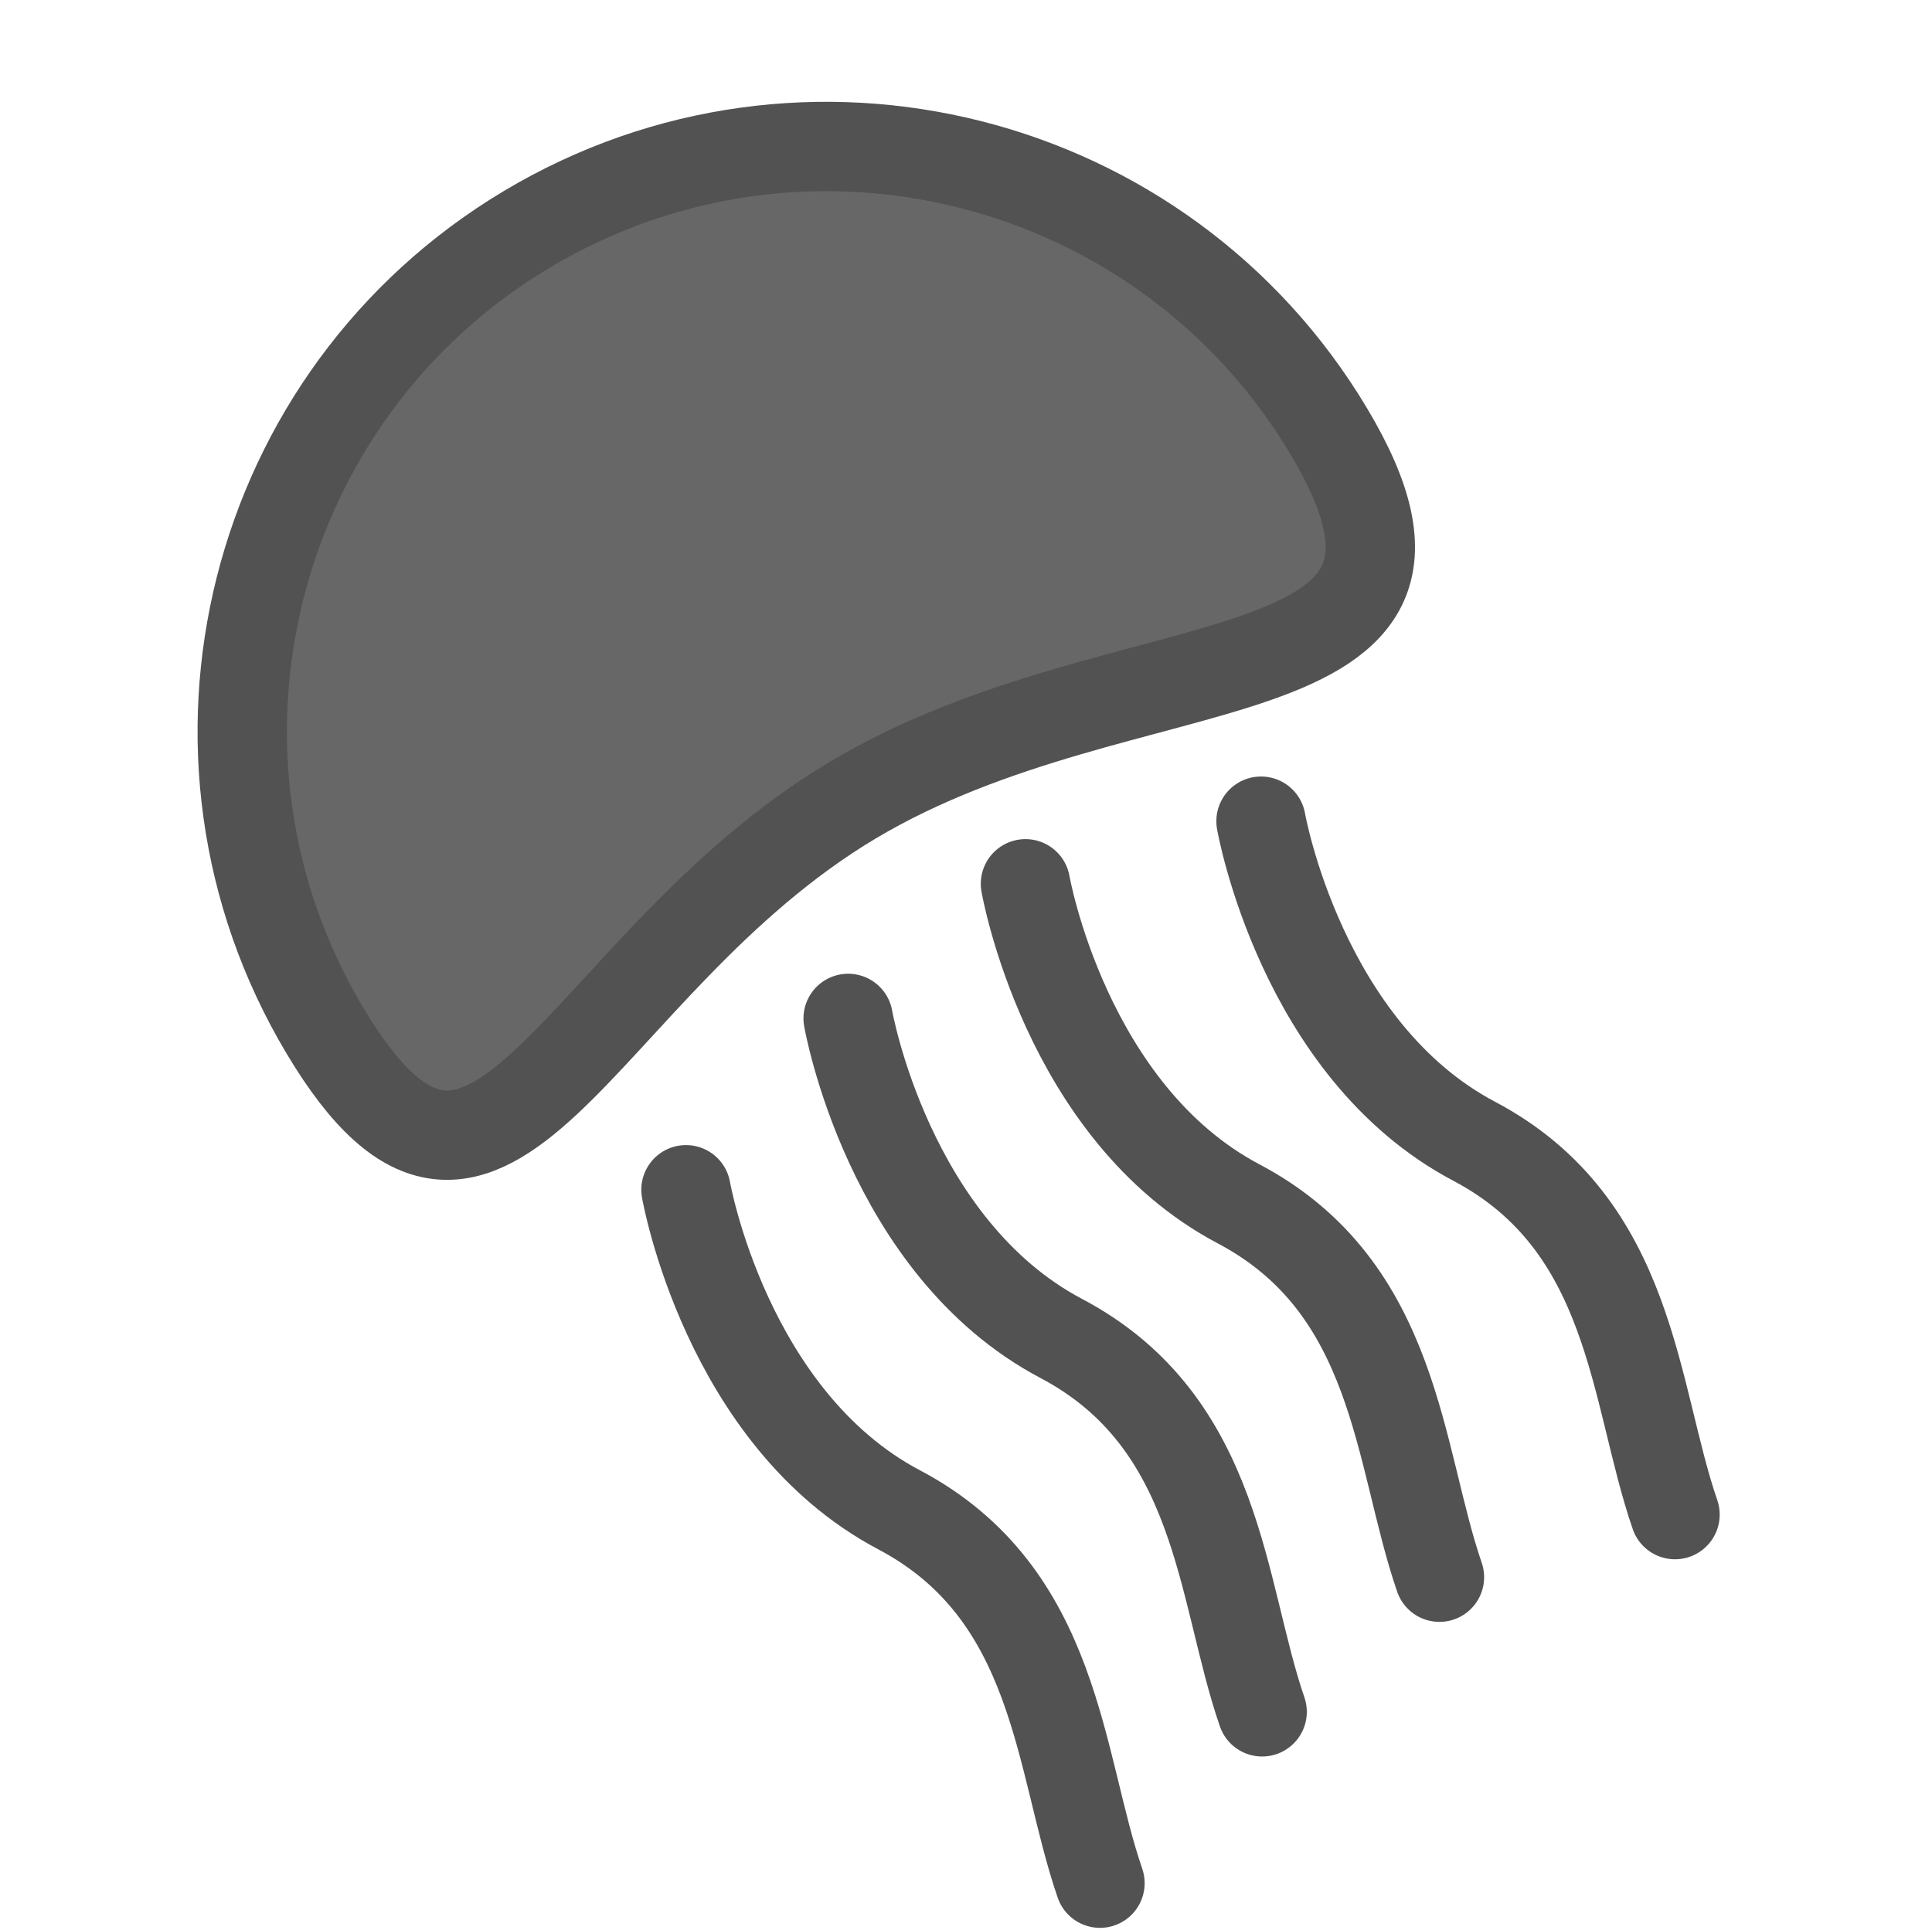
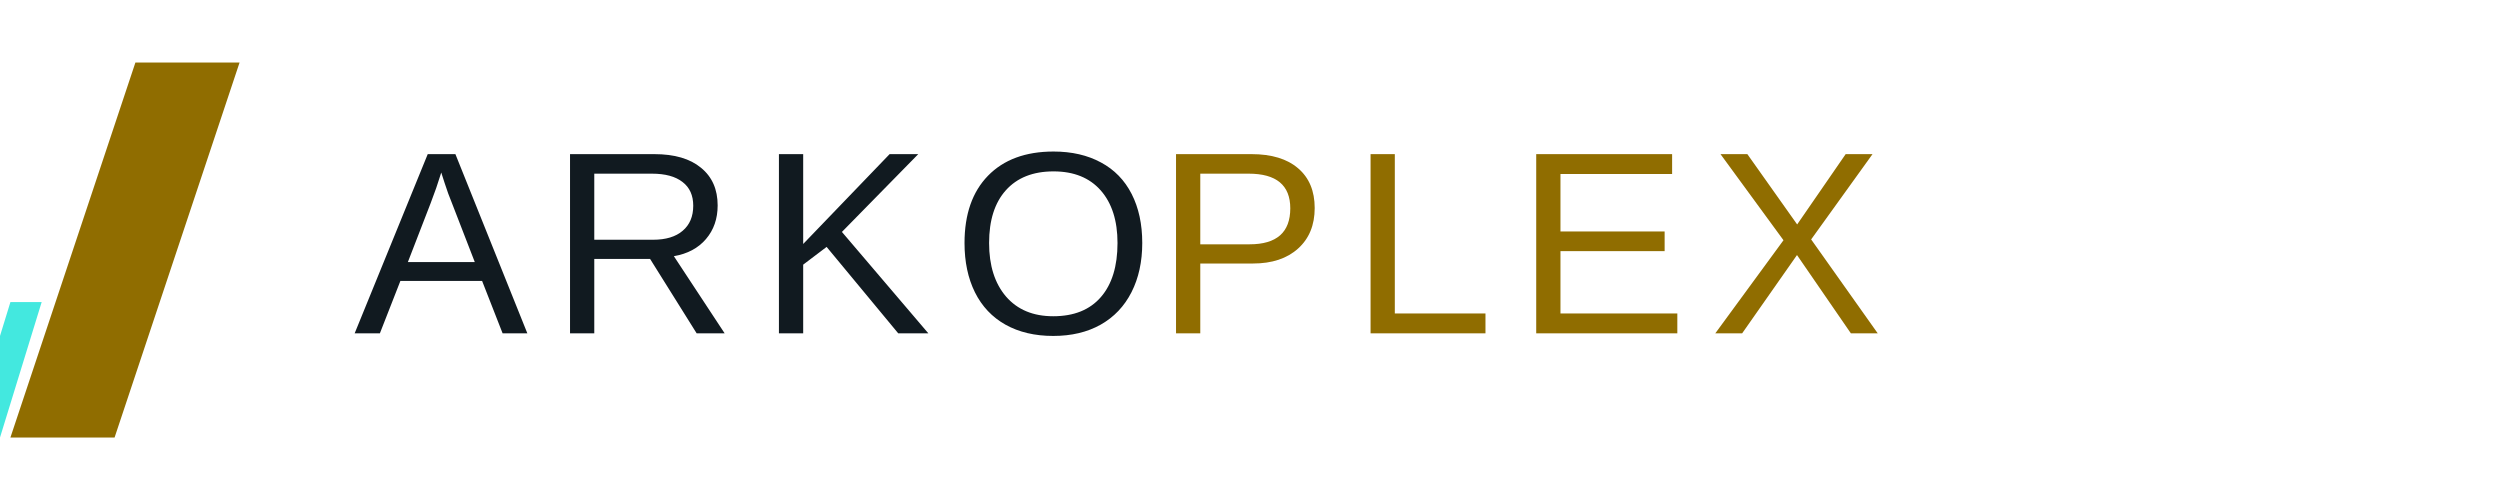
- <svg xmlns="http://www.w3.org/2000/svg" width="100%" height="100%" viewBox="0 0 1081 1080" version="1.1" xml:space="preserve" style="fill-rule:evenodd;clip-rule:evenodd;stroke-linecap:round;stroke-linejoin:round;stroke-miterlimit:1.5;">
-   <g transform="matrix(1,0,0,1,-1299,-7791)">
-     <g id="Pelagica-logo-Black" transform="matrix(1.023539,0,0,1.023539,1299.784,7791)">
-       <rect x="0" y="0" width="1055.163" height="1055.163" style="fill:none;" />
-       <g transform="matrix(0.858675,-0.512521,0.512521,0.858675,-195.836,344.9573)">
-         <g transform="matrix(0.588066,0,0,0.588066,207.9941,59.04508)">
-           <path d="M543.455,0C843.396,0 1086.91,243.514 1086.91,543.455C1086.91,843.396 831.123,611.031 531.182,611.031C231.241,611.031 0,843.396 0,543.455C0,243.514 243.514,0 543.455,0Z" style="fill:rgb(103,103,103);stroke:rgb(82,82,82);stroke-width:83.07px;" />
-         </g>
-         <g transform="matrix(0.93933,0,0,0.93933,10.62339,59.47343)">
-           <path d="M475.233,489.798C475.233,489.798 426.945,615.921 486.246,713.344C540.729,802.853 490.482,887.01 475.233,959.866" style="fill:none;stroke:rgb(82,82,82);stroke-width:52.01px;" />
-         </g>
-         <g transform="matrix(0.93933,0,0,0.93933,131.5784,45.94557)">
-           <path d="M475.233,489.798C475.233,489.798 426.945,615.921 486.246,713.344C540.729,802.853 490.482,887.01 475.233,959.866" style="fill:none;stroke:rgb(82,82,82);stroke-width:52.01px;" />
-         </g>
-         <g transform="matrix(0.93933,0,0,0.93933,259.6952,82.55036)">
-           <path d="M475.233,489.798C475.233,489.798 426.945,615.921 486.246,713.344C540.729,802.853 490.482,887.01 475.233,959.866" style="fill:none;stroke:rgb(82,82,82);stroke-width:52.01px;" />
-         </g>
-         <g transform="matrix(0.93933,0,0,0.93933,-113.5146,94.48671)">
-           <path d="M475.233,489.798C475.233,489.798 426.945,615.921 486.246,713.344C540.729,802.853 490.482,887.01 475.233,959.866" style="fill:none;stroke:rgb(82,82,82);stroke-width:52.01px;" />
-         </g>
-       </g>
-     </g>
-   </g>
+ <svg xmlns="http://www.w3.org/2000/svg" viewBox="0 0 240 48">
+   <path d="M13 6h10L11 42H1z" fill="#906d00" />
+   <path d="M1 29h3l-4 13H-3z" fill="#43e8df" />
+   <text x="34" y="32" fill="#111a20" font-family="Arial,sans-serif" font-size="25" letter-spacing="2">ARKO<tspan fill="#906d00">PLEX</tspan>
+   </text>
</svg>
